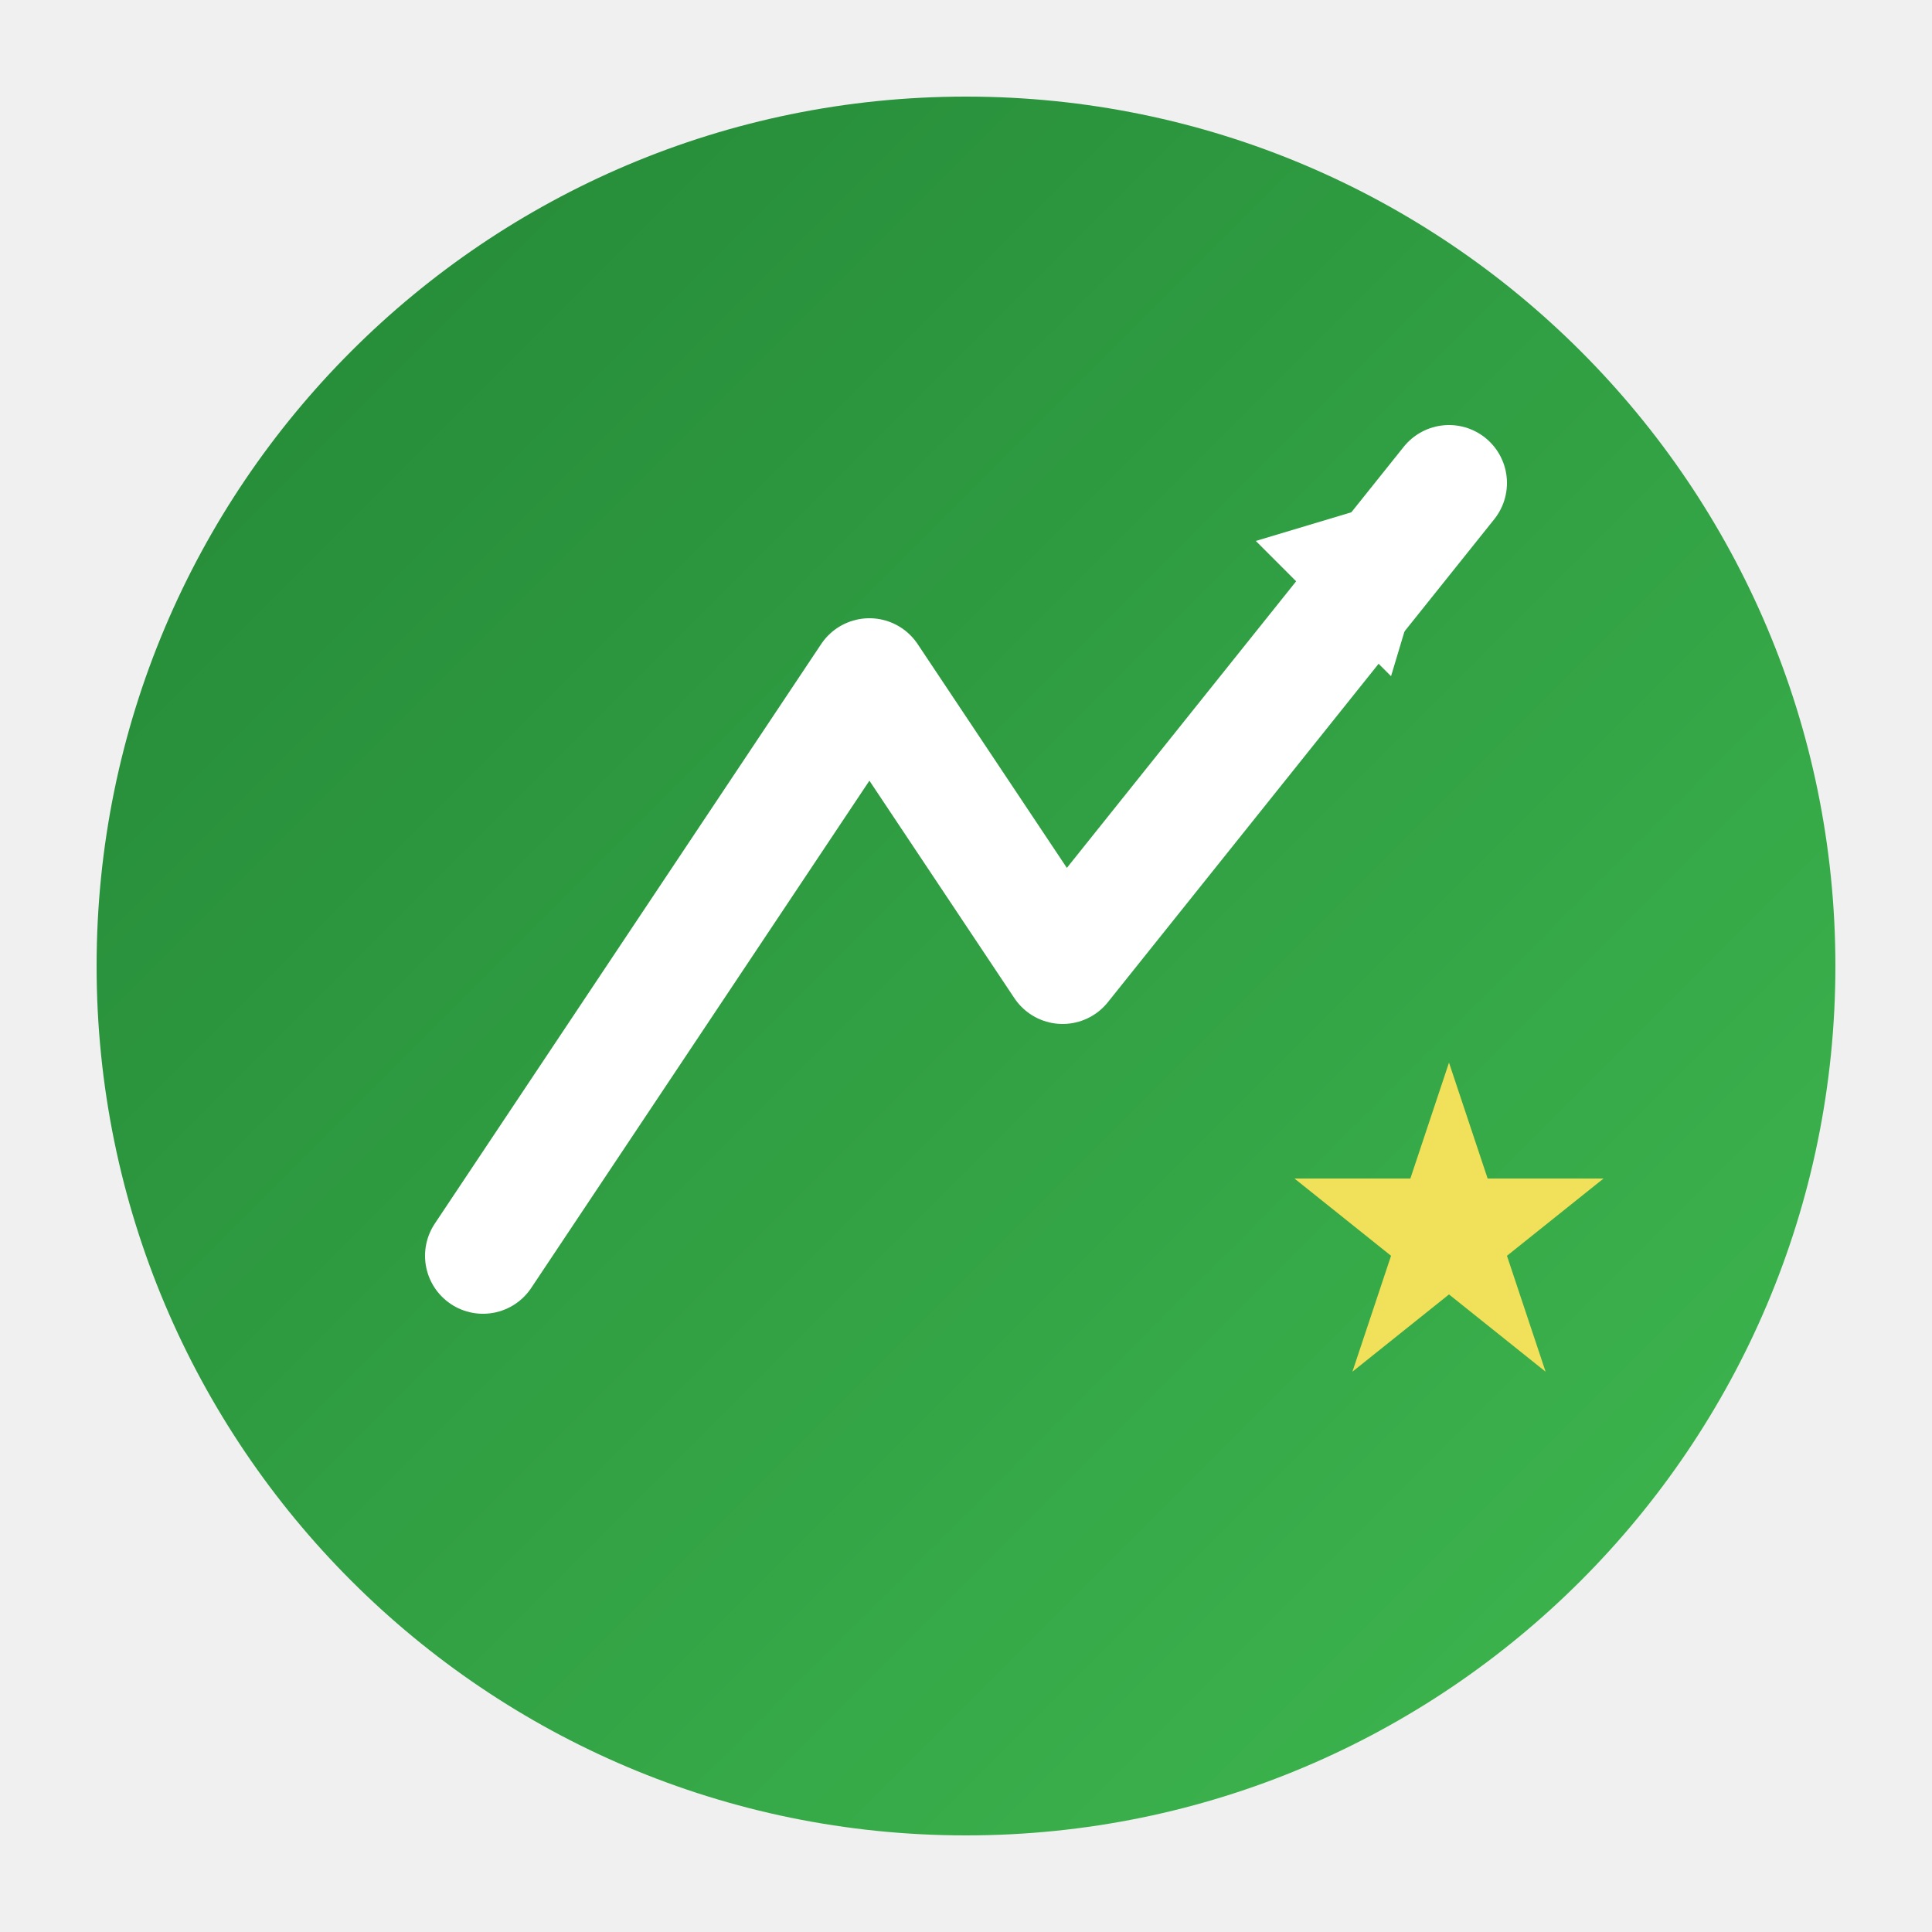
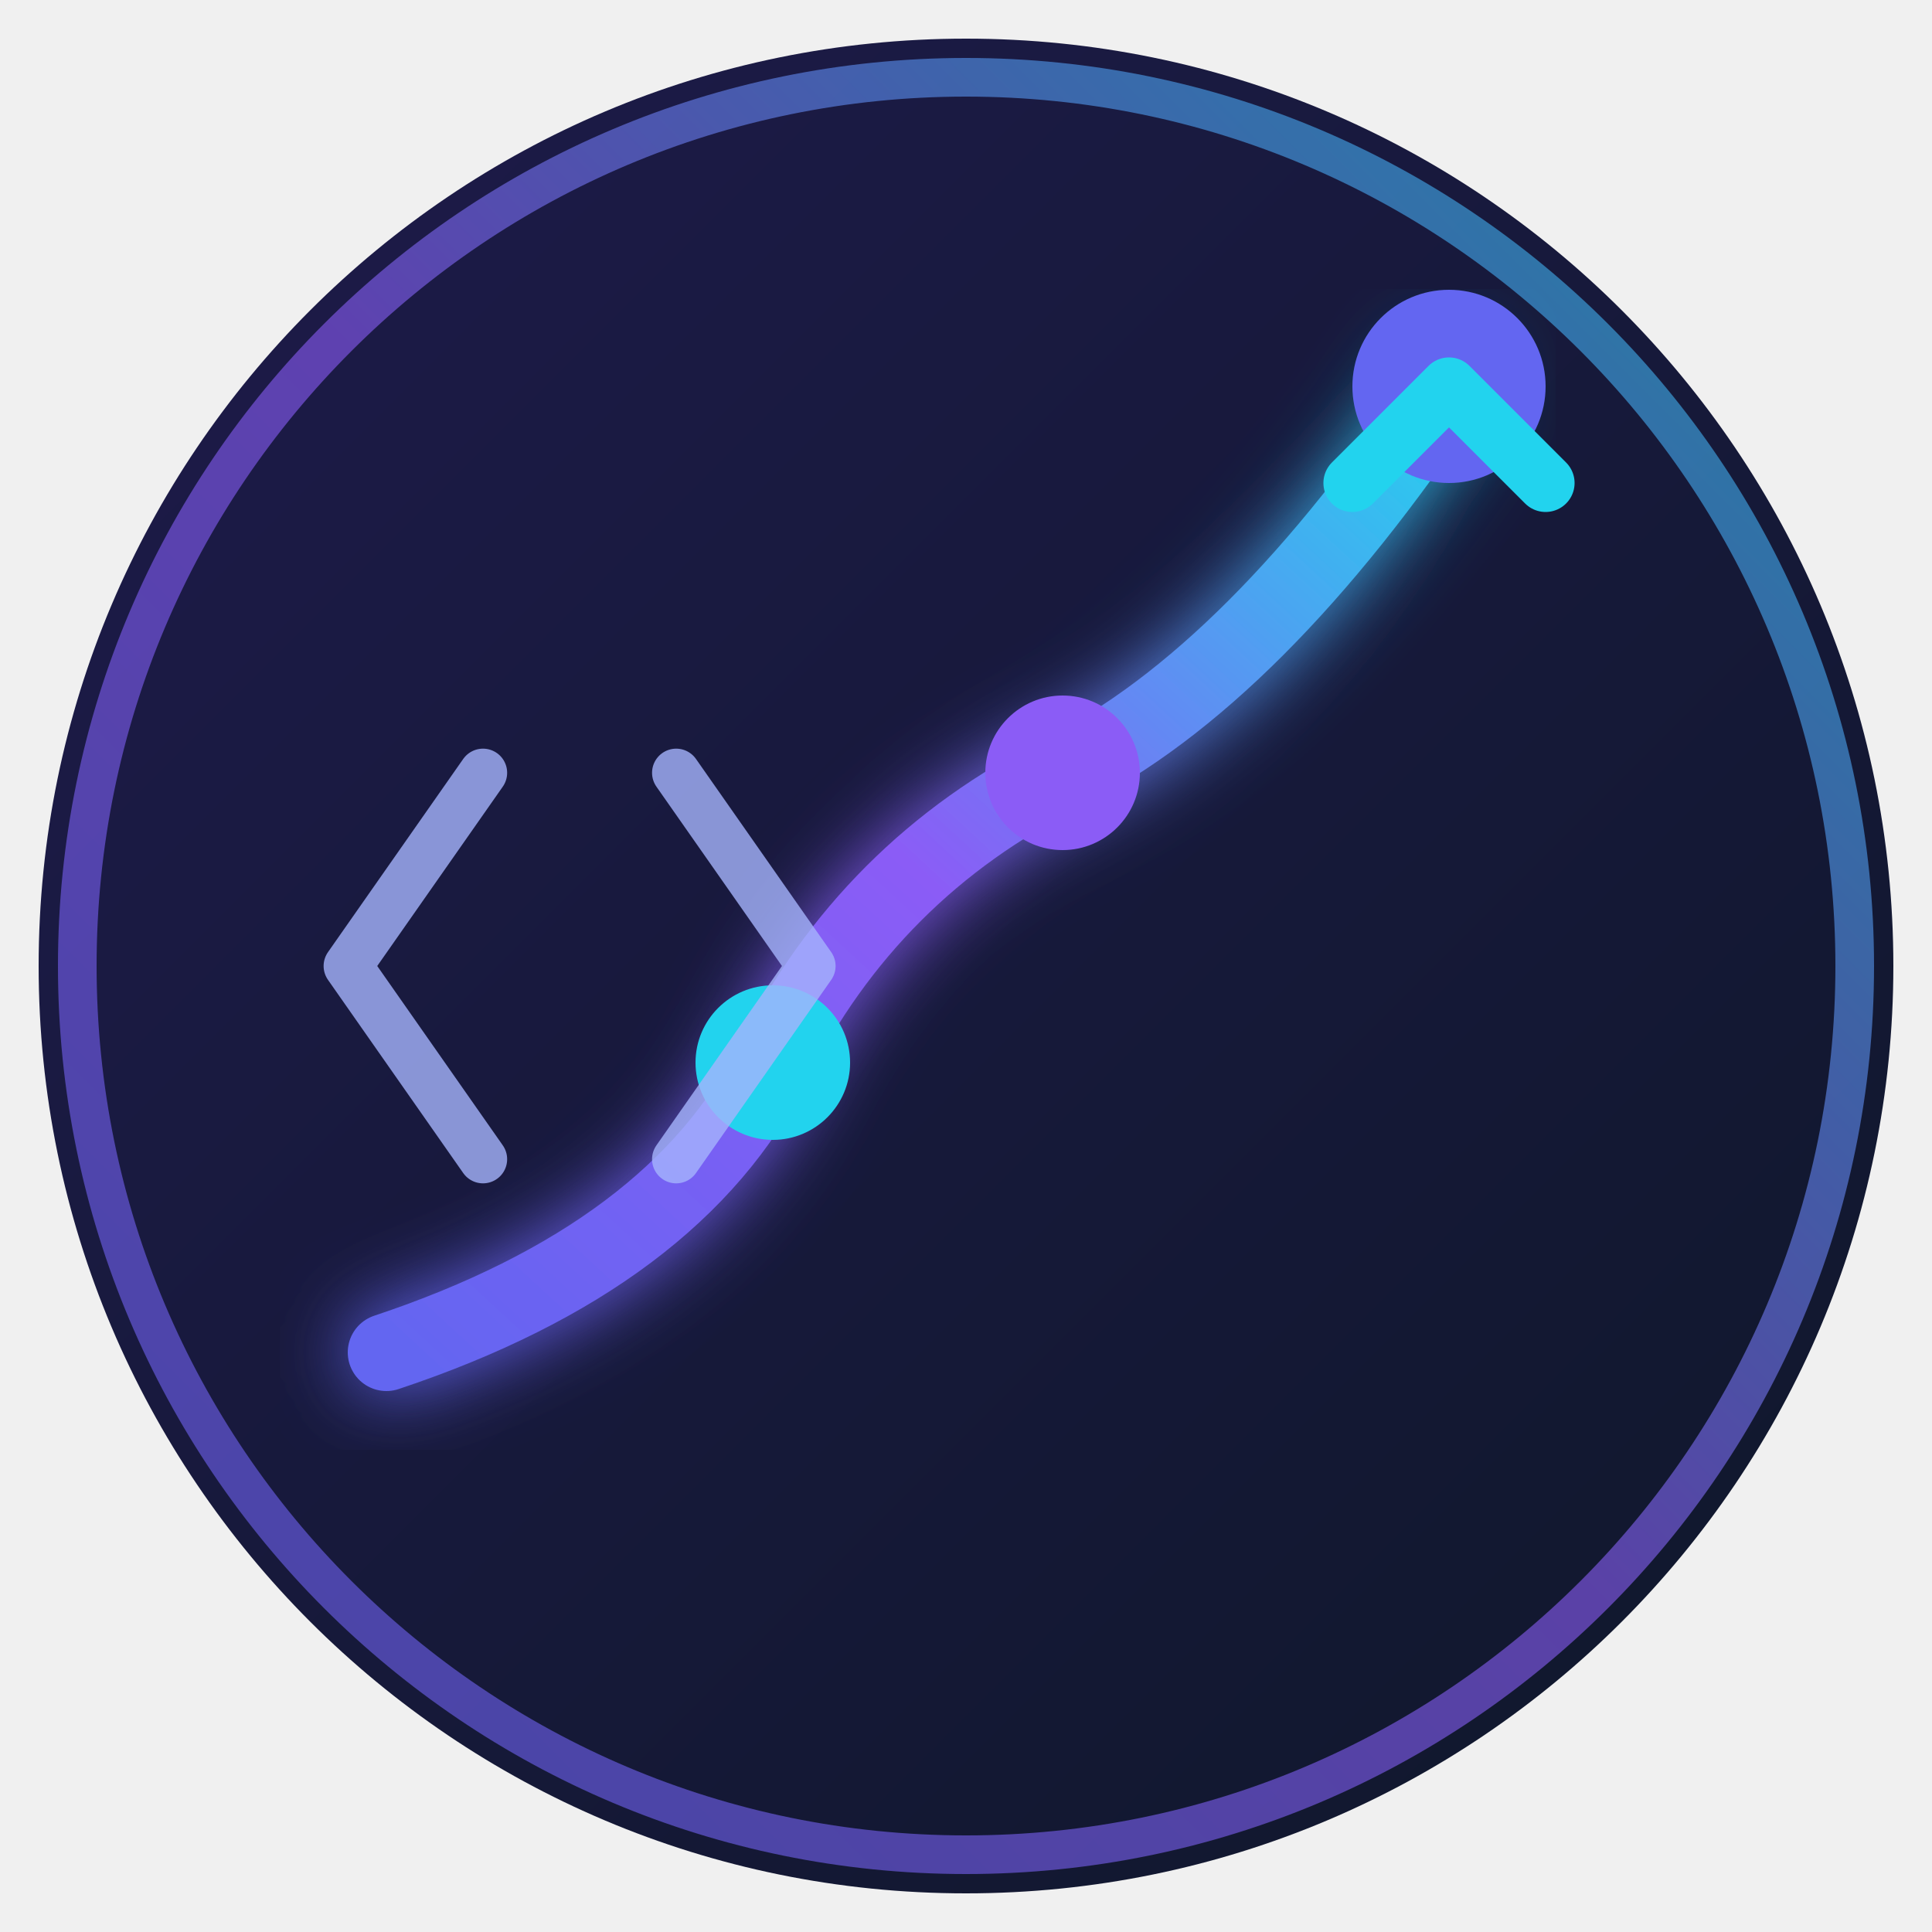
<svg xmlns="http://www.w3.org/2000/svg" viewBox="0 0 100 100" width="100" height="100">
  <defs>
-     <linearGradient id="grad" x1="0%" y1="0%" x2="100%" y2="100%">
-       <stop offset="0%" style="stop-color:#238636;stop-opacity:1" />
-       <stop offset="100%" style="stop-color:#3fb950;stop-opacity:1" />
+     <linearGradient id="mainGrad" x1="0%" y1="100%" x2="100%" y2="0%">
+       <stop offset="0%" style="stop-color:#6366f1" />
+       <stop offset="50%" style="stop-color:#8b5cf6" />
+       <stop offset="100%" style="stop-color:#22d3ee" />
    </linearGradient>
+     <linearGradient id="bgGrad" x1="0%" y1="0%" x2="100%" y2="100%">
+       <stop offset="0%" style="stop-color:#1e1b4b" />
+       <stop offset="100%" style="stop-color:#0f172a" />
+     </linearGradient>
+     <filter id="glow">
+       <feGaussianBlur stdDeviation="2" result="coloredBlur" />
+       <feMerge>
+         <feMergeNode in="coloredBlur" />
+         <feMergeNode in="SourceGraphic" />
+       </feMerge>
+     </filter>
  </defs>
-   <circle cx="50" cy="50" r="45" fill="url(#grad)" />
-   <path d="M25 65 L45 35 L55 50 L75 25" stroke="white" stroke-width="6" fill="none" stroke-linecap="round" stroke-linejoin="round" />
-   <polygon points="75,25 65,28 72,35" fill="white" />
-   <polygon points="75,55 77,61 83,61 78,65 80,71 75,67 70,71 72,65 67,61 73,61" fill="#f1e05a" />
+   <circle cx="50" cy="50" r="48" fill="url(#bgGrad)" />
+   <circle cx="50" cy="50" r="46" fill="none" stroke="url(#mainGrad)" stroke-width="2" opacity="0.6" />
+   <path d="M20 70 Q35 65 40 55 T55 40 T75 20" stroke="url(#mainGrad)" stroke-width="4" fill="none" stroke-linecap="round" filter="url(#glow)" />
+   <circle cx="40" cy="55" r="4" fill="#22d3ee" />
+   <circle cx="55" cy="40" r="4" fill="#8b5cf6" />
+   <circle cx="75" cy="20" r="5" fill="#6366f1" />
+   <path d="M70 25 L75 20 L80 25" stroke="#22d3ee" stroke-width="3" fill="none" stroke-linecap="round" stroke-linejoin="round" />
+   <g opacity="0.8">
+     <path d="M25 40 L18 50 L25 60" stroke="#a5b4fc" stroke-width="2.5" fill="none" stroke-linecap="round" stroke-linejoin="round" />
+     <path d="M35 40 L42 50 L35 60" stroke="#a5b4fc" stroke-width="2.5" fill="none" stroke-linecap="round" stroke-linejoin="round" />
+   </g>
+   <path d="M25 78 L75 78" stroke="url(#mainGrad)" stroke-width="2" stroke-linecap="round" opacity="0.4" />
+   <path d="M30 82 L70 82" stroke="url(#mainGrad)" stroke-width="1.5" stroke-linecap="round" opacity="0.3" />
</svg>
